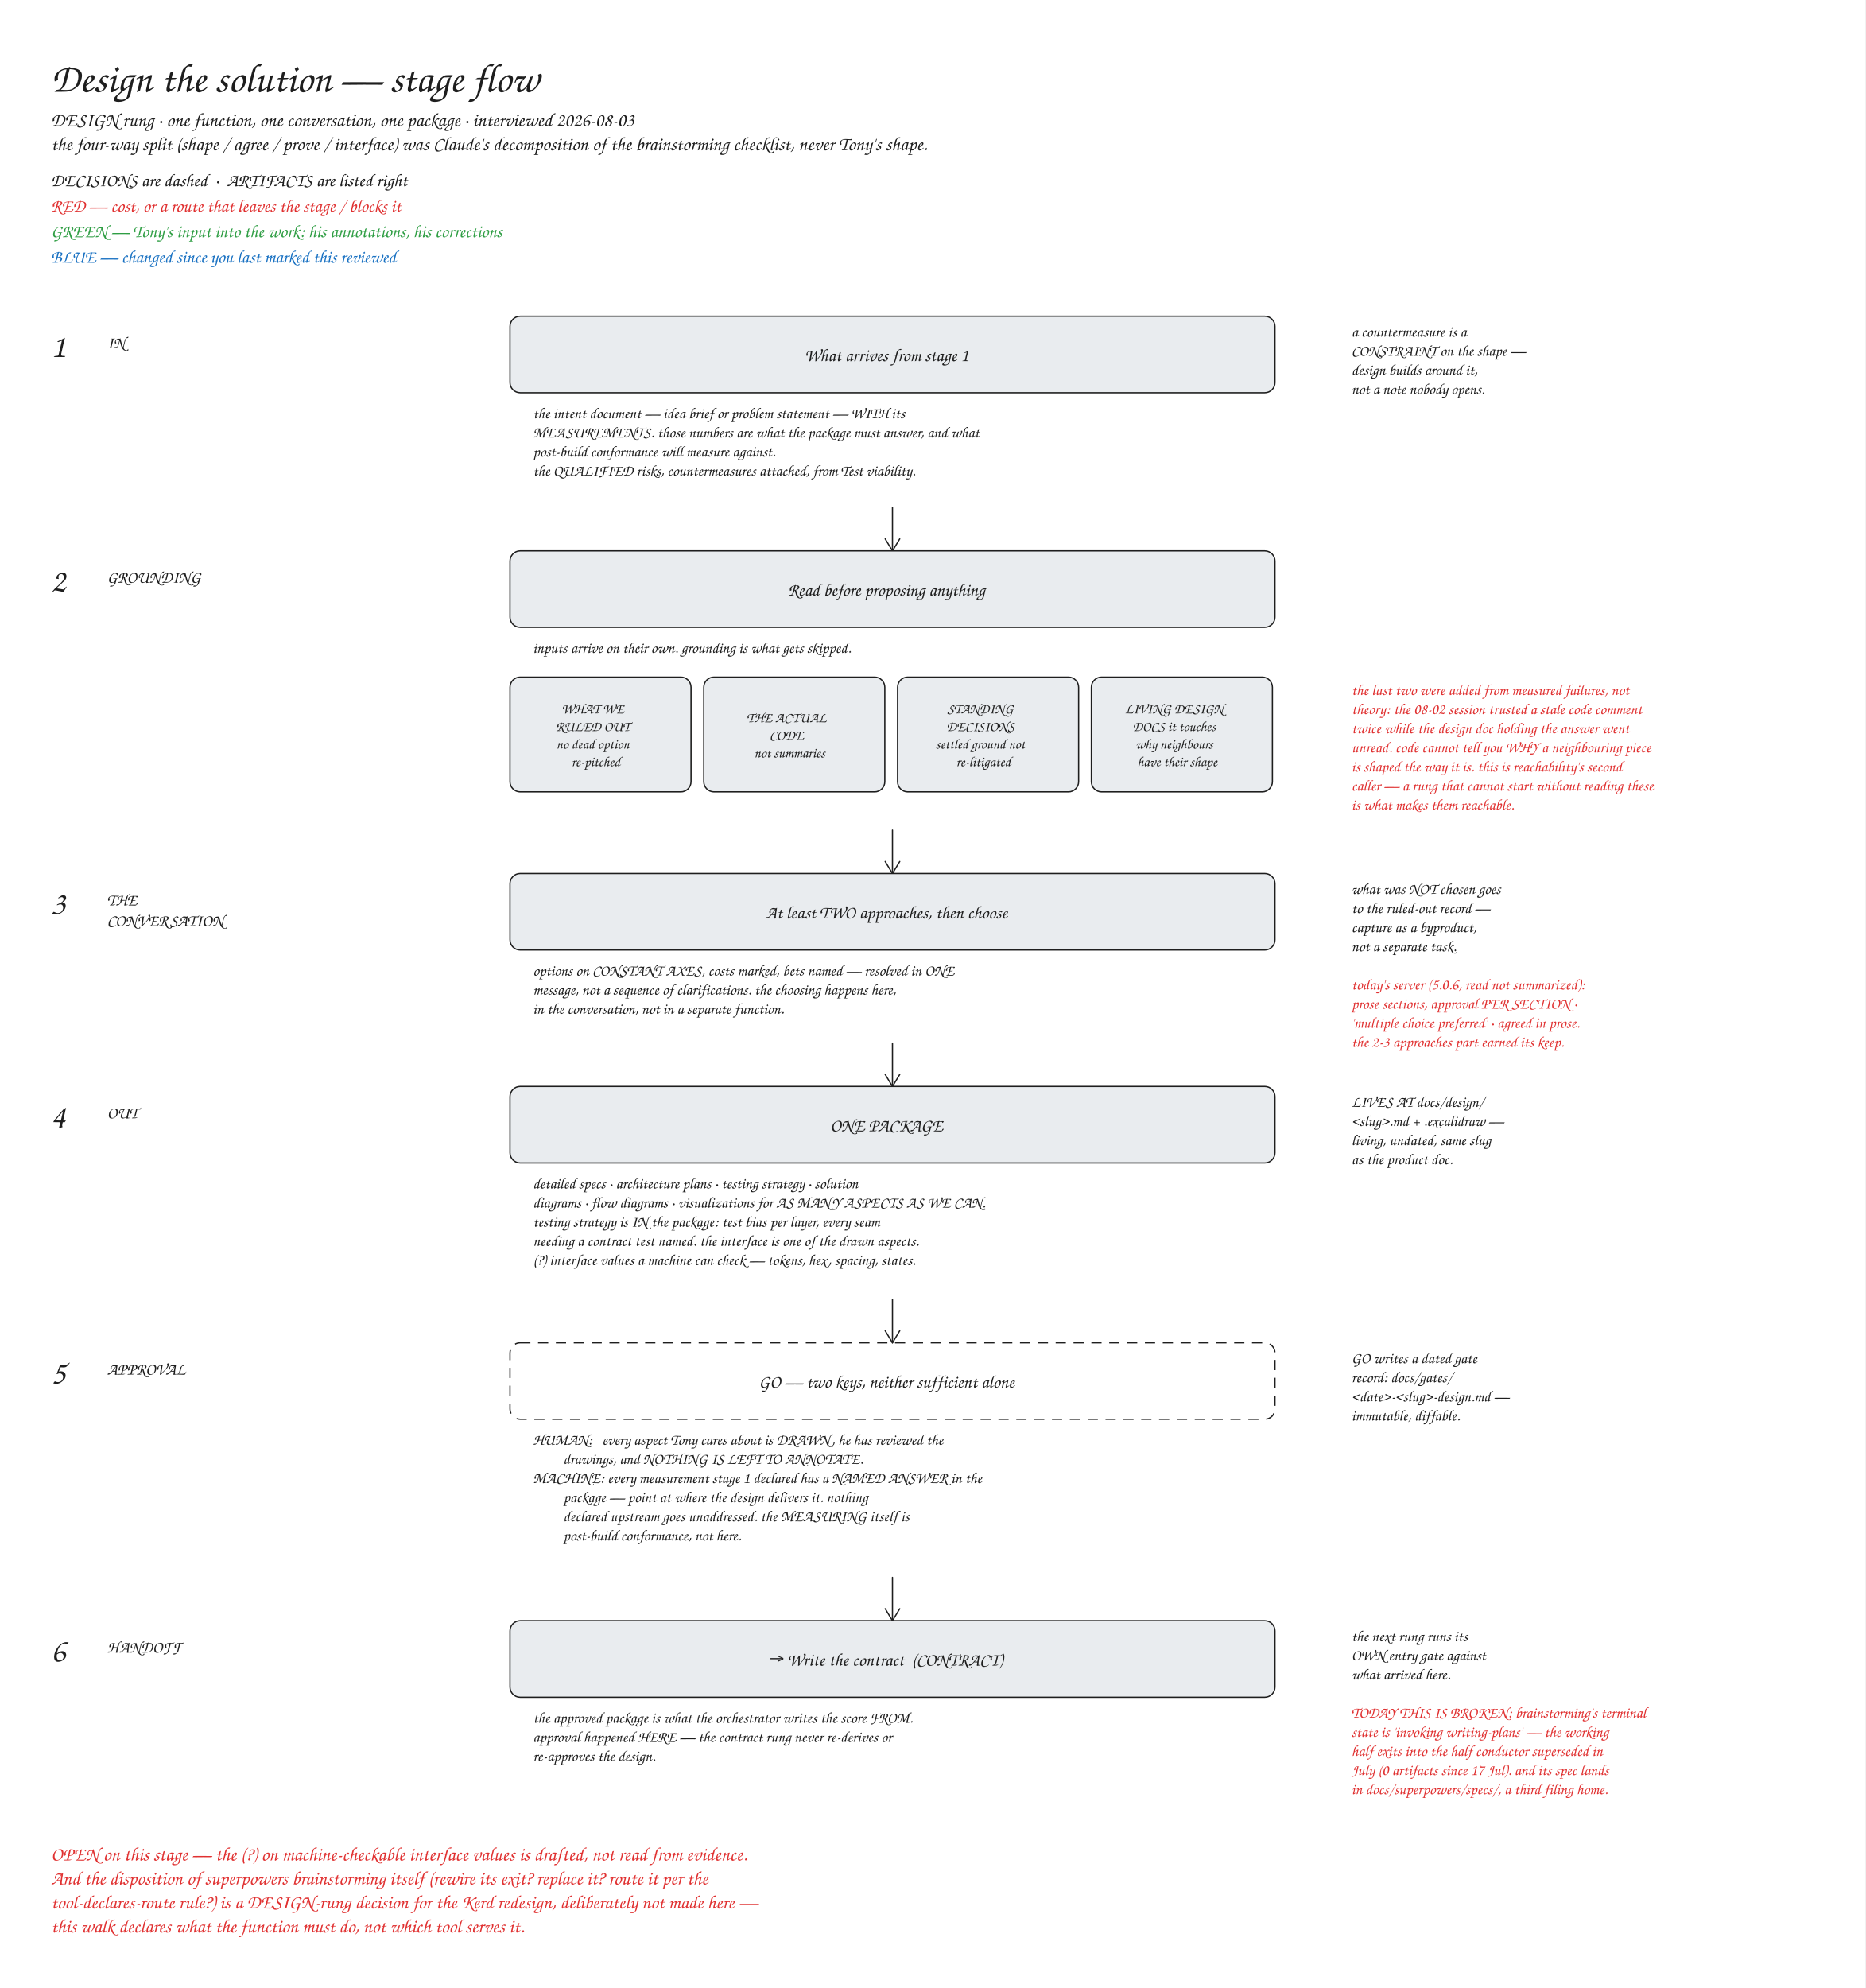
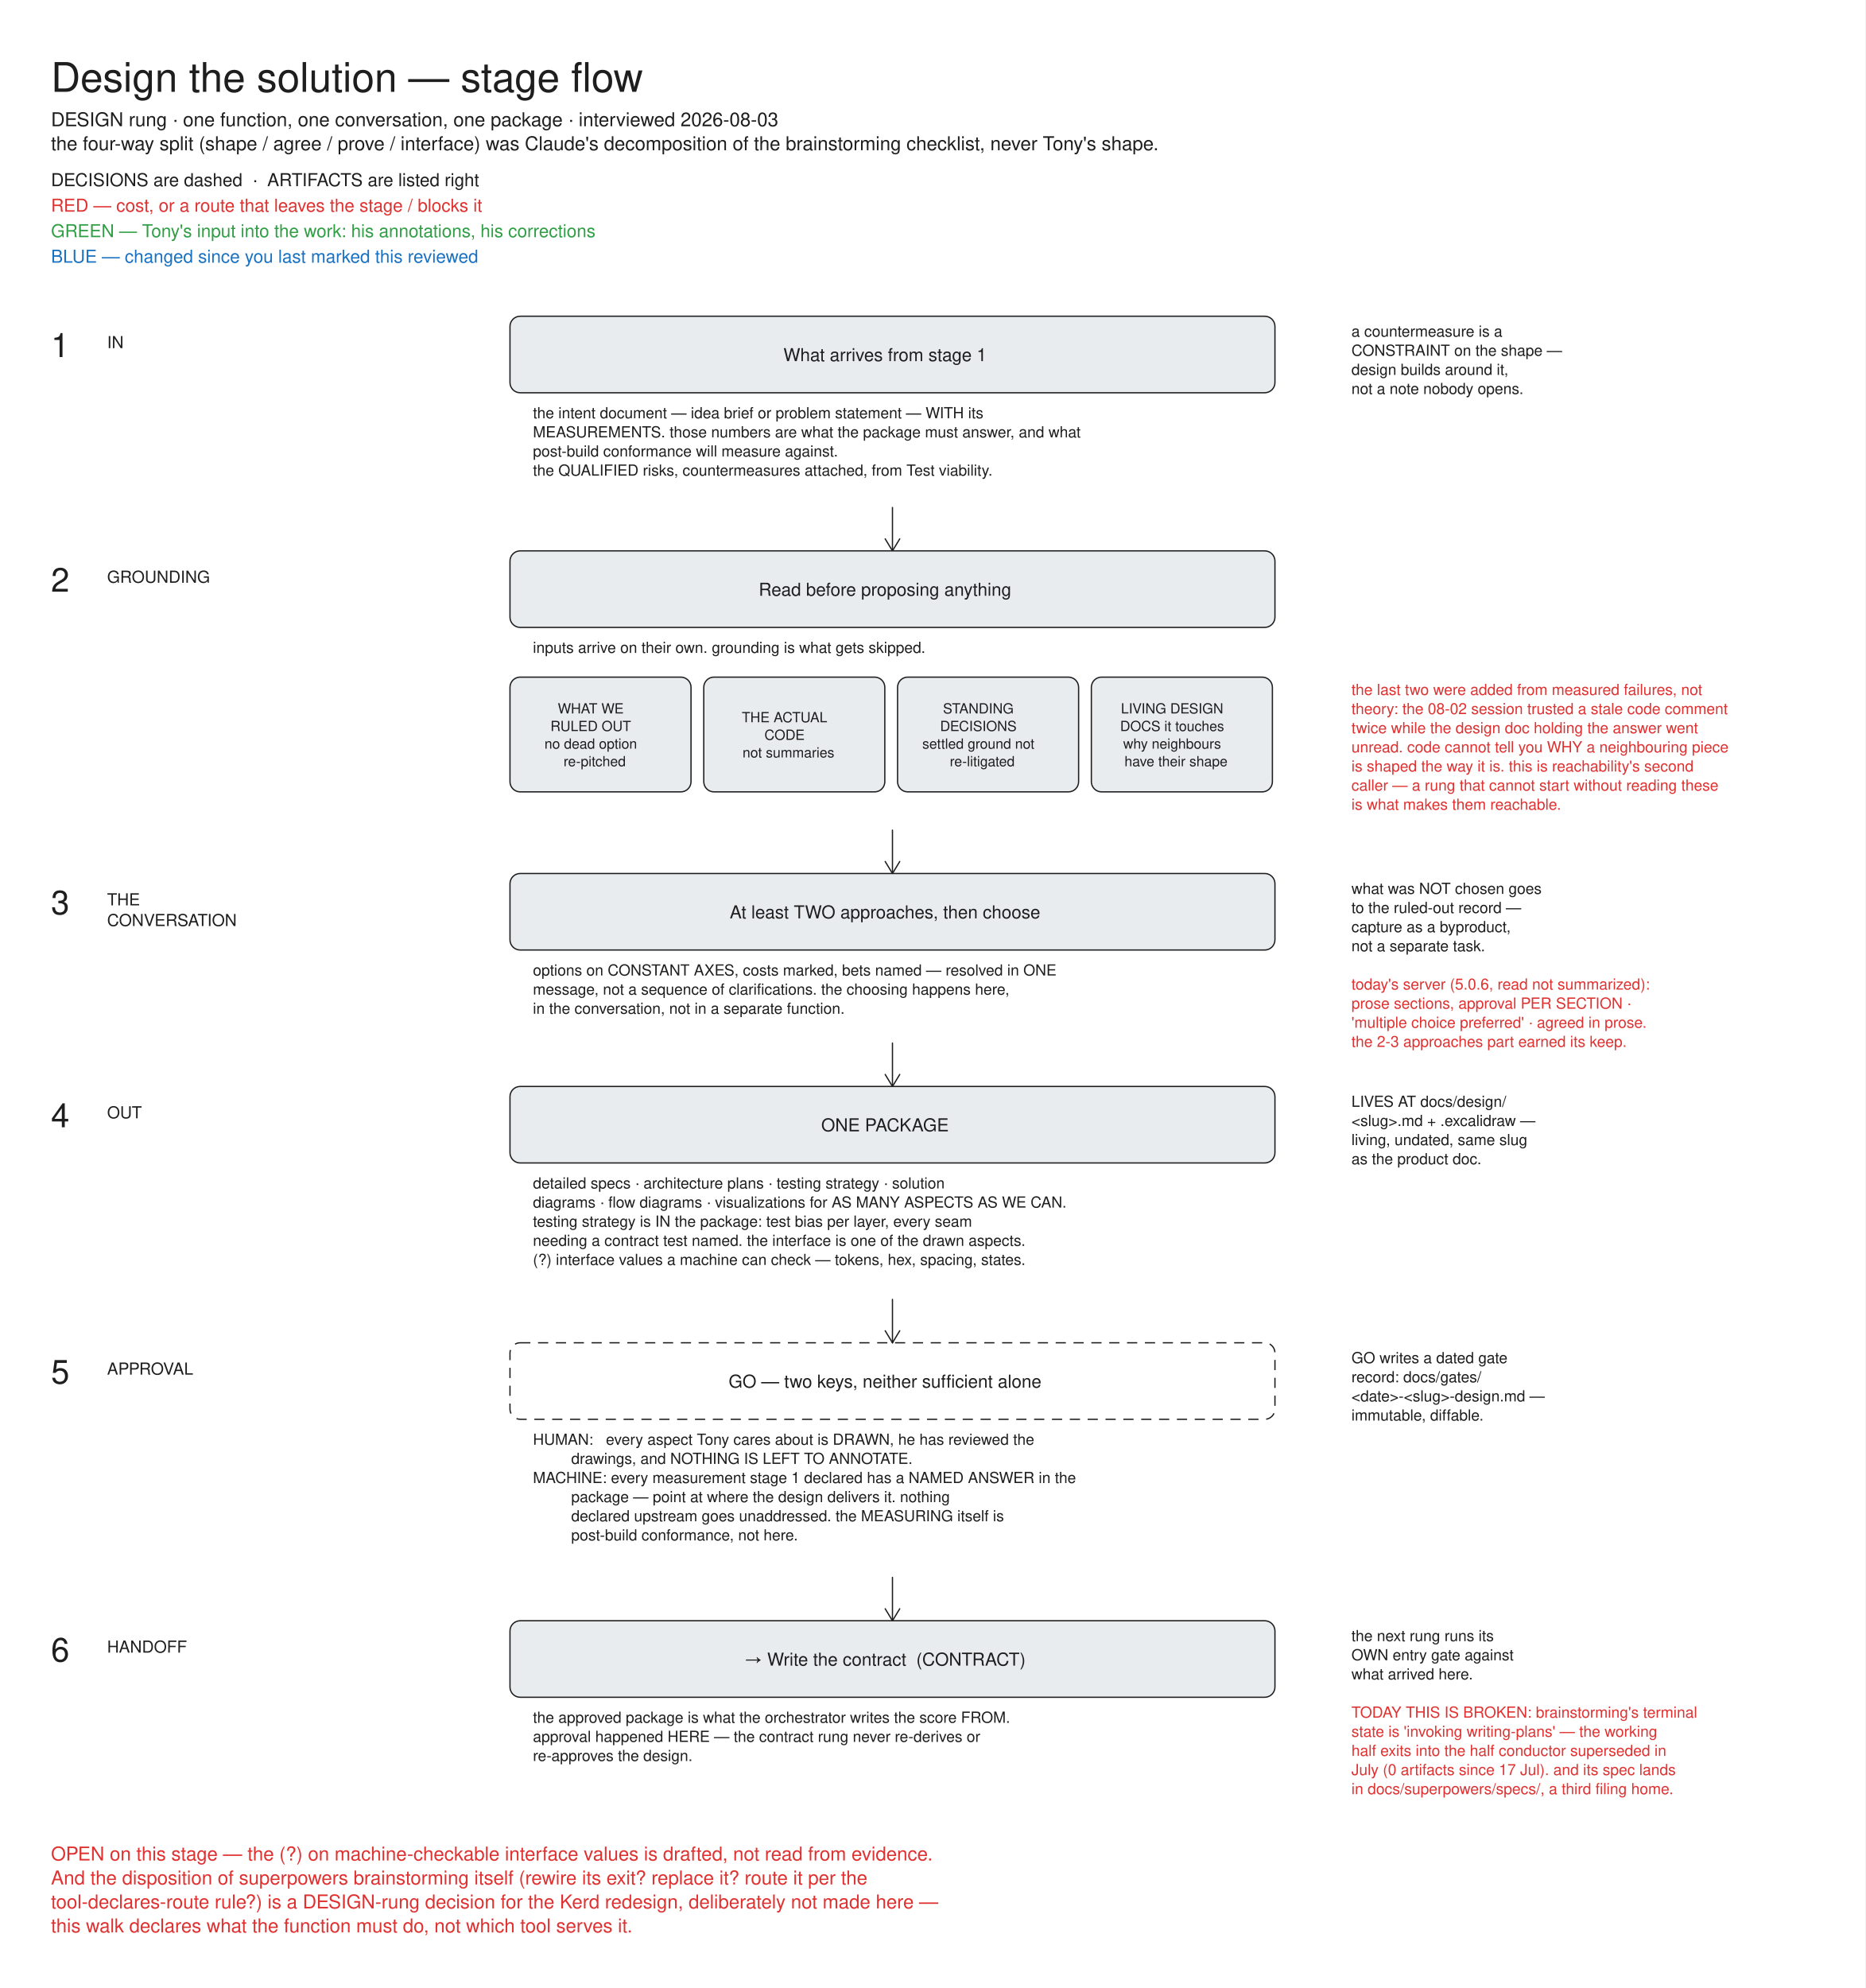
<svg xmlns="http://www.w3.org/2000/svg" width="1463" height="1559" viewBox="260 40 1463 1559">
  <rect x="260" y="40" width="1463" height="1559" fill="#ffffff" />
-   <text x="300.0" y="112.0" font-family="'Segoe Print','Bradley Hand','Chalkboard SE','Comic Sans MS',cursive" font-size="32" fill="#1e1e1e" text-anchor="start" xml:space="preserve">
+   <text x="300.0" y="112.0" font-family="Nunito,'Helvetica Neue',Helvetica,Arial,sans-serif" font-size="32" fill="#1e1e1e" text-anchor="start" xml:space="preserve">
    <tspan x="300.0" dy="0.0">Design the solution — stage flow</tspan>
  </text>
-   <text x="300.0" y="139.0" font-family="'Segoe Print','Bradley Hand','Chalkboard SE','Comic Sans MS',cursive" font-size="15" fill="#1e1e1e" text-anchor="start" xml:space="preserve">
+   <text x="300.0" y="139.0" font-family="Nunito,'Helvetica Neue',Helvetica,Arial,sans-serif" font-size="15" fill="#1e1e1e" text-anchor="start" xml:space="preserve">
    <tspan x="300.0" dy="0.0">DESIGN rung · one function, one conversation, one package · interviewed 2026-08-03</tspan>
    <tspan x="300.0" dy="18.8">the four-way split (shape / agree / prove / interface) was Claude's decomposition of the brainstorming checklist, never Tony's shape.</tspan>
  </text>
-   <text x="300.0" y="186.0" font-family="'Segoe Print','Bradley Hand','Chalkboard SE','Comic Sans MS',cursive" font-size="14" fill="#1e1e1e" text-anchor="start" xml:space="preserve">
+   <text x="300.0" y="186.0" font-family="Nunito,'Helvetica Neue',Helvetica,Arial,sans-serif" font-size="14" fill="#1e1e1e" text-anchor="start" xml:space="preserve">
    <tspan x="300.0" dy="0.0">DECISIONS are dashed  ·  ARTIFACTS are listed right</tspan>
  </text>
-   <text x="300.0" y="206.0" font-family="'Segoe Print','Bradley Hand','Chalkboard SE','Comic Sans MS',cursive" font-size="14" fill="#e03131" text-anchor="start" xml:space="preserve">
+   <text x="300.0" y="206.0" font-family="Nunito,'Helvetica Neue',Helvetica,Arial,sans-serif" font-size="14" fill="#e03131" text-anchor="start" xml:space="preserve">
    <tspan x="300.0" dy="0.0">RED — cost, or a route that leaves the stage / blocks it</tspan>
  </text>
-   <text x="300.0" y="226.0" font-family="'Segoe Print','Bradley Hand','Chalkboard SE','Comic Sans MS',cursive" font-size="14" fill="#2f9e44" text-anchor="start" xml:space="preserve">
+   <text x="300.0" y="226.0" font-family="Nunito,'Helvetica Neue',Helvetica,Arial,sans-serif" font-size="14" fill="#2f9e44" text-anchor="start" xml:space="preserve">
    <tspan x="300.0" dy="0.0">GREEN — Tony's input into the work: his annotations, his corrections</tspan>
  </text>
-   <text x="300.0" y="246.0" font-family="'Segoe Print','Bradley Hand','Chalkboard SE','Comic Sans MS',cursive" font-size="14" fill="#1971c2" text-anchor="start" xml:space="preserve">
+   <text x="300.0" y="246.0" font-family="Nunito,'Helvetica Neue',Helvetica,Arial,sans-serif" font-size="14" fill="#1971c2" text-anchor="start" xml:space="preserve">
    <tspan x="300.0" dy="0.0">BLUE — changed since you last marked this reviewed</tspan>
  </text>
-   <text x="300.0" y="320.0" font-family="'Segoe Print','Bradley Hand','Chalkboard SE','Comic Sans MS',cursive" font-size="26" fill="#1e1e1e" text-anchor="start" xml:space="preserve">
+   <text x="300.0" y="320.0" font-family="Nunito,'Helvetica Neue',Helvetica,Arial,sans-serif" font-size="26" fill="#1e1e1e" text-anchor="start" xml:space="preserve">
    <tspan x="300.0" dy="0.0">1</tspan>
  </text>
-   <text x="344.0" y="313.0" font-family="'Segoe Print','Bradley Hand','Chalkboard SE','Comic Sans MS',cursive" font-size="13" fill="#1e1e1e" text-anchor="start" xml:space="preserve">
+   <text x="344.0" y="313.0" font-family="Nunito,'Helvetica Neue',Helvetica,Arial,sans-serif" font-size="13" fill="#1e1e1e" text-anchor="start" xml:space="preserve">
    <tspan x="344.0" dy="0.0">IN</tspan>
  </text>
  <rect x="660.0" y="288.0" width="600.0" height="60.0" rx="8" fill="#e9ecef" stroke="#1e1e1e" stroke-width="1" />
-   <text x="960.0" y="323.2" font-family="'Segoe Print','Bradley Hand','Chalkboard SE','Comic Sans MS',cursive" font-size="14" fill="#1e1e1e" text-anchor="middle" xml:space="preserve">
+   <text x="960.0" y="323.2" font-family="Nunito,'Helvetica Neue',Helvetica,Arial,sans-serif" font-size="14" fill="#1e1e1e" text-anchor="middle" xml:space="preserve">
    <tspan x="960.0" dy="0.0">What arrives from stage 1</tspan>
  </text>
-   <text x="678.0" y="368.0" font-family="'Segoe Print','Bradley Hand','Chalkboard SE','Comic Sans MS',cursive" font-size="12" fill="#1e1e1e" text-anchor="start" xml:space="preserve">
+   <text x="678.0" y="368.0" font-family="Nunito,'Helvetica Neue',Helvetica,Arial,sans-serif" font-size="12" fill="#1e1e1e" text-anchor="start" xml:space="preserve">
    <tspan x="678.0" dy="0.0">the intent document — idea brief or problem statement — WITH its</tspan>
    <tspan x="678.0" dy="15.0">MEASUREMENTS. those numbers are what the package must answer, and what</tspan>
    <tspan x="678.0" dy="15.0">post-build conformance will measure against.</tspan>
    <tspan x="678.0" dy="15.0">the QUALIFIED risks, countermeasures attached, from Test viability.</tspan>
  </text>
-   <text x="1320.0" y="304.0" font-family="'Segoe Print','Bradley Hand','Chalkboard SE','Comic Sans MS',cursive" font-size="12" fill="#1e1e1e" text-anchor="start" xml:space="preserve">
+   <text x="1320.0" y="304.0" font-family="Nunito,'Helvetica Neue',Helvetica,Arial,sans-serif" font-size="12" fill="#1e1e1e" text-anchor="start" xml:space="preserve">
    <tspan x="1320.0" dy="0.0">a countermeasure is a</tspan>
    <tspan x="1320.0" dy="15.0">CONSTRAINT on the shape —</tspan>
    <tspan x="1320.0" dy="15.0">design builds around it,</tspan>
    <tspan x="1320.0" dy="15.0">not a note nobody opens.</tspan>
  </text>
  <polyline points="960.0,438.0 960.0,472.0" fill="none" stroke="#1e1e1e" stroke-width="1" stroke-linecap="round" stroke-linejoin="round" />
  <line x1="960.0" y1="472.0" x2="954.3" y2="462.6" stroke="#1e1e1e" stroke-width="1" stroke-linecap="round" />
  <line x1="960.0" y1="472.0" x2="965.7" y2="462.6" stroke="#1e1e1e" stroke-width="1" stroke-linecap="round" />
-   <text x="300.0" y="504.0" font-family="'Segoe Print','Bradley Hand','Chalkboard SE','Comic Sans MS',cursive" font-size="26" fill="#1e1e1e" text-anchor="start" xml:space="preserve">
+   <text x="300.0" y="504.0" font-family="Nunito,'Helvetica Neue',Helvetica,Arial,sans-serif" font-size="26" fill="#1e1e1e" text-anchor="start" xml:space="preserve">
    <tspan x="300.0" dy="0.0">2</tspan>
  </text>
-   <text x="344.0" y="497.0" font-family="'Segoe Print','Bradley Hand','Chalkboard SE','Comic Sans MS',cursive" font-size="13" fill="#1e1e1e" text-anchor="start" xml:space="preserve">
+   <text x="344.0" y="497.0" font-family="Nunito,'Helvetica Neue',Helvetica,Arial,sans-serif" font-size="13" fill="#1e1e1e" text-anchor="start" xml:space="preserve">
    <tspan x="344.0" dy="0.0">GROUNDING</tspan>
  </text>
  <rect x="660.0" y="472.0" width="600.0" height="60.0" rx="8" fill="#e9ecef" stroke="#1e1e1e" stroke-width="1" />
-   <text x="960.0" y="507.2" font-family="'Segoe Print','Bradley Hand','Chalkboard SE','Comic Sans MS',cursive" font-size="14" fill="#1e1e1e" text-anchor="middle" xml:space="preserve">
+   <text x="960.0" y="507.2" font-family="Nunito,'Helvetica Neue',Helvetica,Arial,sans-serif" font-size="14" fill="#1e1e1e" text-anchor="middle" xml:space="preserve">
    <tspan x="960.0" dy="0.0">Read before proposing anything</tspan>
  </text>
-   <text x="678.0" y="552.0" font-family="'Segoe Print','Bradley Hand','Chalkboard SE','Comic Sans MS',cursive" font-size="12" fill="#1e1e1e" text-anchor="start" xml:space="preserve">
+   <text x="678.0" y="552.0" font-family="Nunito,'Helvetica Neue',Helvetica,Arial,sans-serif" font-size="12" fill="#1e1e1e" text-anchor="start" xml:space="preserve">
    <tspan x="678.0" dy="0.0">inputs arrive on their own. grounding is what gets skipped.</tspan>
  </text>
  <rect x="660.0" y="571.0" width="142.0" height="90.0" rx="8" fill="#e9ecef" stroke="#1e1e1e" stroke-width="1" />
-   <text x="731.0" y="599.5" font-family="'Segoe Print','Bradley Hand','Chalkboard SE','Comic Sans MS',cursive" font-size="11" fill="#1e1e1e" text-anchor="middle" xml:space="preserve">
+   <text x="731.0" y="599.5" font-family="Nunito,'Helvetica Neue',Helvetica,Arial,sans-serif" font-size="11" fill="#1e1e1e" text-anchor="middle" xml:space="preserve">
    <tspan x="731.0" dy="0.0">WHAT WE</tspan>
    <tspan x="731.0" dy="13.8">RULED OUT</tspan>
    <tspan x="731.0" dy="13.8">no dead option</tspan>
    <tspan x="731.0" dy="13.8">re-pitched</tspan>
  </text>
  <rect x="812.0" y="571.0" width="142.0" height="90.0" rx="8" fill="#e9ecef" stroke="#1e1e1e" stroke-width="1" />
-   <text x="883.0" y="606.4" font-family="'Segoe Print','Bradley Hand','Chalkboard SE','Comic Sans MS',cursive" font-size="11" fill="#1e1e1e" text-anchor="middle" xml:space="preserve">
+   <text x="883.0" y="606.4" font-family="Nunito,'Helvetica Neue',Helvetica,Arial,sans-serif" font-size="11" fill="#1e1e1e" text-anchor="middle" xml:space="preserve">
    <tspan x="883.0" dy="0.0">THE ACTUAL</tspan>
    <tspan x="883.0" dy="13.8">CODE</tspan>
    <tspan x="883.0" dy="13.8">not summaries</tspan>
  </text>
  <rect x="964.0" y="571.0" width="142.0" height="90.0" rx="8" fill="#e9ecef" stroke="#1e1e1e" stroke-width="1" />
-   <text x="1035.0" y="599.5" font-family="'Segoe Print','Bradley Hand','Chalkboard SE','Comic Sans MS',cursive" font-size="11" fill="#1e1e1e" text-anchor="middle" xml:space="preserve">
+   <text x="1035.0" y="599.5" font-family="Nunito,'Helvetica Neue',Helvetica,Arial,sans-serif" font-size="11" fill="#1e1e1e" text-anchor="middle" xml:space="preserve">
    <tspan x="1035.0" dy="0.0">STANDING</tspan>
    <tspan x="1035.0" dy="13.8">DECISIONS</tspan>
    <tspan x="1035.0" dy="13.8">settled ground not</tspan>
    <tspan x="1035.0" dy="13.8">re-litigated</tspan>
  </text>
  <rect x="1116.0" y="571.0" width="142.0" height="90.0" rx="8" fill="#e9ecef" stroke="#1e1e1e" stroke-width="1" />
-   <text x="1187.0" y="599.5" font-family="'Segoe Print','Bradley Hand','Chalkboard SE','Comic Sans MS',cursive" font-size="11" fill="#1e1e1e" text-anchor="middle" xml:space="preserve">
+   <text x="1187.0" y="599.5" font-family="Nunito,'Helvetica Neue',Helvetica,Arial,sans-serif" font-size="11" fill="#1e1e1e" text-anchor="middle" xml:space="preserve">
    <tspan x="1187.0" dy="0.0">LIVING DESIGN</tspan>
    <tspan x="1187.0" dy="13.8">DOCS it touches</tspan>
    <tspan x="1187.0" dy="13.8">why neighbours</tspan>
    <tspan x="1187.0" dy="13.8">have their shape</tspan>
  </text>
-   <text x="1320.0" y="585.0" font-family="'Segoe Print','Bradley Hand','Chalkboard SE','Comic Sans MS',cursive" font-size="12" fill="#e03131" text-anchor="start" xml:space="preserve">
+   <text x="1320.0" y="585.0" font-family="Nunito,'Helvetica Neue',Helvetica,Arial,sans-serif" font-size="12" fill="#e03131" text-anchor="start" xml:space="preserve">
    <tspan x="1320.0" dy="0.0">the last two were added from measured failures, not</tspan>
    <tspan x="1320.0" dy="15.0">theory: the 08-02 session trusted a stale code comment</tspan>
    <tspan x="1320.0" dy="15.0">twice while the design doc holding the answer went</tspan>
    <tspan x="1320.0" dy="15.0">unread. code cannot tell you WHY a neighbouring piece</tspan>
    <tspan x="1320.0" dy="15.0">is shaped the way it is. this is reachability's second</tspan>
    <tspan x="1320.0" dy="15.0">caller — a rung that cannot start without reading these</tspan>
    <tspan x="1320.0" dy="15.0">is what makes them reachable.</tspan>
  </text>
  <polyline points="960.0,691.0 960.0,725.0" fill="none" stroke="#1e1e1e" stroke-width="1" stroke-linecap="round" stroke-linejoin="round" />
  <line x1="960.0" y1="725.0" x2="954.3" y2="715.6" stroke="#1e1e1e" stroke-width="1" stroke-linecap="round" />
  <line x1="960.0" y1="725.0" x2="965.7" y2="715.6" stroke="#1e1e1e" stroke-width="1" stroke-linecap="round" />
-   <text x="300.0" y="757.0" font-family="'Segoe Print','Bradley Hand','Chalkboard SE','Comic Sans MS',cursive" font-size="26" fill="#1e1e1e" text-anchor="start" xml:space="preserve">
+   <text x="300.0" y="757.0" font-family="Nunito,'Helvetica Neue',Helvetica,Arial,sans-serif" font-size="26" fill="#1e1e1e" text-anchor="start" xml:space="preserve">
    <tspan x="300.0" dy="0.0">3</tspan>
  </text>
-   <text x="344.0" y="750.0" font-family="'Segoe Print','Bradley Hand','Chalkboard SE','Comic Sans MS',cursive" font-size="13" fill="#1e1e1e" text-anchor="start" xml:space="preserve">
+   <text x="344.0" y="750.0" font-family="Nunito,'Helvetica Neue',Helvetica,Arial,sans-serif" font-size="13" fill="#1e1e1e" text-anchor="start" xml:space="preserve">
    <tspan x="344.0" dy="0.0">THE</tspan>
    <tspan x="344.0" dy="16.2">CONVERSATION</tspan>
  </text>
  <rect x="660.0" y="725.0" width="600.0" height="60.0" rx="8" fill="#e9ecef" stroke="#1e1e1e" stroke-width="1" />
-   <text x="960.0" y="760.2" font-family="'Segoe Print','Bradley Hand','Chalkboard SE','Comic Sans MS',cursive" font-size="14" fill="#1e1e1e" text-anchor="middle" xml:space="preserve">
+   <text x="960.0" y="760.2" font-family="Nunito,'Helvetica Neue',Helvetica,Arial,sans-serif" font-size="14" fill="#1e1e1e" text-anchor="middle" xml:space="preserve">
    <tspan x="960.0" dy="0.0">At least TWO approaches, then choose</tspan>
  </text>
-   <text x="678.0" y="805.0" font-family="'Segoe Print','Bradley Hand','Chalkboard SE','Comic Sans MS',cursive" font-size="12" fill="#1e1e1e" text-anchor="start" xml:space="preserve">
+   <text x="678.0" y="805.0" font-family="Nunito,'Helvetica Neue',Helvetica,Arial,sans-serif" font-size="12" fill="#1e1e1e" text-anchor="start" xml:space="preserve">
    <tspan x="678.0" dy="0.0">options on CONSTANT AXES, costs marked, bets named — resolved in ONE</tspan>
    <tspan x="678.0" dy="15.0">message, not a sequence of clarifications. the choosing happens here,</tspan>
    <tspan x="678.0" dy="15.0">in the conversation, not in a separate function.</tspan>
  </text>
-   <text x="1320.0" y="741.0" font-family="'Segoe Print','Bradley Hand','Chalkboard SE','Comic Sans MS',cursive" font-size="12" fill="#1e1e1e" text-anchor="start" xml:space="preserve">
+   <text x="1320.0" y="741.0" font-family="Nunito,'Helvetica Neue',Helvetica,Arial,sans-serif" font-size="12" fill="#1e1e1e" text-anchor="start" xml:space="preserve">
    <tspan x="1320.0" dy="0.0">what was NOT chosen goes</tspan>
    <tspan x="1320.0" dy="15.0">to the ruled-out record —</tspan>
    <tspan x="1320.0" dy="15.0">capture as a byproduct,</tspan>
    <tspan x="1320.0" dy="15.0">not a separate task.</tspan>
  </text>
-   <text x="1320.0" y="816.0" font-family="'Segoe Print','Bradley Hand','Chalkboard SE','Comic Sans MS',cursive" font-size="12" fill="#e03131" text-anchor="start" xml:space="preserve">
+   <text x="1320.0" y="816.0" font-family="Nunito,'Helvetica Neue',Helvetica,Arial,sans-serif" font-size="12" fill="#e03131" text-anchor="start" xml:space="preserve">
    <tspan x="1320.0" dy="0.0">today's server (5.0.6, read not summarized):</tspan>
    <tspan x="1320.0" dy="15.0">prose sections, approval PER SECTION ·</tspan>
    <tspan x="1320.0" dy="15.0">'multiple choice preferred' · agreed in prose.</tspan>
    <tspan x="1320.0" dy="15.0">the 2-3 approaches part earned its keep.</tspan>
  </text>
  <polyline points="960.0,858.0 960.0,892.0" fill="none" stroke="#1e1e1e" stroke-width="1" stroke-linecap="round" stroke-linejoin="round" />
  <line x1="960.0" y1="892.0" x2="954.3" y2="882.6" stroke="#1e1e1e" stroke-width="1" stroke-linecap="round" />
  <line x1="960.0" y1="892.0" x2="965.7" y2="882.6" stroke="#1e1e1e" stroke-width="1" stroke-linecap="round" />
-   <text x="300.0" y="924.0" font-family="'Segoe Print','Bradley Hand','Chalkboard SE','Comic Sans MS',cursive" font-size="26" fill="#1e1e1e" text-anchor="start" xml:space="preserve">
+   <text x="300.0" y="924.0" font-family="Nunito,'Helvetica Neue',Helvetica,Arial,sans-serif" font-size="26" fill="#1e1e1e" text-anchor="start" xml:space="preserve">
    <tspan x="300.0" dy="0.0">4</tspan>
  </text>
-   <text x="344.0" y="917.0" font-family="'Segoe Print','Bradley Hand','Chalkboard SE','Comic Sans MS',cursive" font-size="13" fill="#1e1e1e" text-anchor="start" xml:space="preserve">
+   <text x="344.0" y="917.0" font-family="Nunito,'Helvetica Neue',Helvetica,Arial,sans-serif" font-size="13" fill="#1e1e1e" text-anchor="start" xml:space="preserve">
    <tspan x="344.0" dy="0.0">OUT</tspan>
  </text>
  <rect x="660.0" y="892.0" width="600.0" height="60.0" rx="8" fill="#e9ecef" stroke="#1e1e1e" stroke-width="1" />
-   <text x="960.0" y="927.2" font-family="'Segoe Print','Bradley Hand','Chalkboard SE','Comic Sans MS',cursive" font-size="14" fill="#1e1e1e" text-anchor="middle" xml:space="preserve">
+   <text x="960.0" y="927.2" font-family="Nunito,'Helvetica Neue',Helvetica,Arial,sans-serif" font-size="14" fill="#1e1e1e" text-anchor="middle" xml:space="preserve">
    <tspan x="960.0" dy="0.0">ONE PACKAGE</tspan>
  </text>
-   <text x="678.0" y="972.0" font-family="'Segoe Print','Bradley Hand','Chalkboard SE','Comic Sans MS',cursive" font-size="12" fill="#1e1e1e" text-anchor="start" xml:space="preserve">
+   <text x="678.0" y="972.0" font-family="Nunito,'Helvetica Neue',Helvetica,Arial,sans-serif" font-size="12" fill="#1e1e1e" text-anchor="start" xml:space="preserve">
    <tspan x="678.0" dy="0.0">detailed specs · architecture plans · testing strategy · solution</tspan>
    <tspan x="678.0" dy="15.0">diagrams · flow diagrams · visualizations for AS MANY ASPECTS AS WE CAN.</tspan>
    <tspan x="678.0" dy="15.0">testing strategy is IN the package: test bias per layer, every seam</tspan>
    <tspan x="678.0" dy="15.0">needing a contract test named. the interface is one of the drawn aspects.</tspan>
    <tspan x="678.0" dy="15.0">(?) interface values a machine can check — tokens, hex, spacing, states.</tspan>
  </text>
-   <text x="1320.0" y="908.0" font-family="'Segoe Print','Bradley Hand','Chalkboard SE','Comic Sans MS',cursive" font-size="12" fill="#1e1e1e" text-anchor="start" xml:space="preserve">
+   <text x="1320.0" y="908.0" font-family="Nunito,'Helvetica Neue',Helvetica,Arial,sans-serif" font-size="12" fill="#1e1e1e" text-anchor="start" xml:space="preserve">
    <tspan x="1320.0" dy="0.0">LIVES AT docs/design/</tspan>
    <tspan x="1320.0" dy="15.0">&lt;slug&gt;.md + .excalidraw —</tspan>
    <tspan x="1320.0" dy="15.0">living, undated, same slug</tspan>
    <tspan x="1320.0" dy="15.0">as the product doc.</tspan>
  </text>
  <polyline points="960.0,1059.0 960.0,1093.0" fill="none" stroke="#1e1e1e" stroke-width="1" stroke-linecap="round" stroke-linejoin="round" />
  <line x1="960.0" y1="1093.0" x2="954.3" y2="1083.6" stroke="#1e1e1e" stroke-width="1" stroke-linecap="round" />
  <line x1="960.0" y1="1093.0" x2="965.7" y2="1083.6" stroke="#1e1e1e" stroke-width="1" stroke-linecap="round" />
-   <text x="300.0" y="1125.0" font-family="'Segoe Print','Bradley Hand','Chalkboard SE','Comic Sans MS',cursive" font-size="26" fill="#1e1e1e" text-anchor="start" xml:space="preserve">
+   <text x="300.0" y="1125.0" font-family="Nunito,'Helvetica Neue',Helvetica,Arial,sans-serif" font-size="26" fill="#1e1e1e" text-anchor="start" xml:space="preserve">
    <tspan x="300.0" dy="0.0">5</tspan>
  </text>
-   <text x="344.0" y="1118.0" font-family="'Segoe Print','Bradley Hand','Chalkboard SE','Comic Sans MS',cursive" font-size="13" fill="#1e1e1e" text-anchor="start" xml:space="preserve">
+   <text x="344.0" y="1118.0" font-family="Nunito,'Helvetica Neue',Helvetica,Arial,sans-serif" font-size="13" fill="#1e1e1e" text-anchor="start" xml:space="preserve">
    <tspan x="344.0" dy="0.0">APPROVAL</tspan>
  </text>
  <rect x="660.0" y="1093.0" width="600.0" height="60.0" rx="8" fill="none" stroke="#1e1e1e" stroke-width="1" stroke-dasharray="8 6" />
-   <text x="960.0" y="1128.2" font-family="'Segoe Print','Bradley Hand','Chalkboard SE','Comic Sans MS',cursive" font-size="14" fill="#1e1e1e" text-anchor="middle" xml:space="preserve">
+   <text x="960.0" y="1128.2" font-family="Nunito,'Helvetica Neue',Helvetica,Arial,sans-serif" font-size="14" fill="#1e1e1e" text-anchor="middle" xml:space="preserve">
    <tspan x="960.0" dy="0.0">GO — two keys, neither sufficient alone</tspan>
  </text>
-   <text x="678.0" y="1173.0" font-family="'Segoe Print','Bradley Hand','Chalkboard SE','Comic Sans MS',cursive" font-size="12" fill="#1e1e1e" text-anchor="start" xml:space="preserve">
+   <text x="678.0" y="1173.0" font-family="Nunito,'Helvetica Neue',Helvetica,Arial,sans-serif" font-size="12" fill="#1e1e1e" text-anchor="start" xml:space="preserve">
    <tspan x="678.0" dy="0.0">HUMAN:   every aspect Tony cares about is DRAWN, he has reviewed the</tspan>
    <tspan x="678.0" dy="15.0">         drawings, and NOTHING IS LEFT TO ANNOTATE.</tspan>
    <tspan x="678.0" dy="15.0">MACHINE: every measurement stage 1 declared has a NAMED ANSWER in the</tspan>
    <tspan x="678.0" dy="15.0">         package — point at where the design delivers it. nothing</tspan>
    <tspan x="678.0" dy="15.0">         declared upstream goes unaddressed. the MEASURING itself is</tspan>
    <tspan x="678.0" dy="15.0">         post-build conformance, not here.</tspan>
  </text>
-   <text x="1320.0" y="1109.0" font-family="'Segoe Print','Bradley Hand','Chalkboard SE','Comic Sans MS',cursive" font-size="12" fill="#1e1e1e" text-anchor="start" xml:space="preserve">
+   <text x="1320.0" y="1109.0" font-family="Nunito,'Helvetica Neue',Helvetica,Arial,sans-serif" font-size="12" fill="#1e1e1e" text-anchor="start" xml:space="preserve">
    <tspan x="1320.0" dy="0.0">GO writes a dated gate</tspan>
    <tspan x="1320.0" dy="15.0">record: docs/gates/</tspan>
    <tspan x="1320.0" dy="15.0">&lt;date&gt;-&lt;slug&gt;-design.md —</tspan>
    <tspan x="1320.0" dy="15.0">immutable, diffable.</tspan>
  </text>
  <polyline points="960.0,1277.0 960.0,1311.0" fill="none" stroke="#1e1e1e" stroke-width="1" stroke-linecap="round" stroke-linejoin="round" />
  <line x1="960.0" y1="1311.0" x2="954.3" y2="1301.6" stroke="#1e1e1e" stroke-width="1" stroke-linecap="round" />
  <line x1="960.0" y1="1311.0" x2="965.7" y2="1301.6" stroke="#1e1e1e" stroke-width="1" stroke-linecap="round" />
-   <text x="300.0" y="1343.0" font-family="'Segoe Print','Bradley Hand','Chalkboard SE','Comic Sans MS',cursive" font-size="26" fill="#1e1e1e" text-anchor="start" xml:space="preserve">
+   <text x="300.0" y="1343.0" font-family="Nunito,'Helvetica Neue',Helvetica,Arial,sans-serif" font-size="26" fill="#1e1e1e" text-anchor="start" xml:space="preserve">
    <tspan x="300.0" dy="0.0">6</tspan>
  </text>
-   <text x="344.0" y="1336.0" font-family="'Segoe Print','Bradley Hand','Chalkboard SE','Comic Sans MS',cursive" font-size="13" fill="#1e1e1e" text-anchor="start" xml:space="preserve">
+   <text x="344.0" y="1336.0" font-family="Nunito,'Helvetica Neue',Helvetica,Arial,sans-serif" font-size="13" fill="#1e1e1e" text-anchor="start" xml:space="preserve">
    <tspan x="344.0" dy="0.0">HANDOFF</tspan>
  </text>
  <rect x="660.0" y="1311.0" width="600.0" height="60.0" rx="8" fill="#e9ecef" stroke="#1e1e1e" stroke-width="1" />
-   <text x="960.0" y="1346.2" font-family="'Segoe Print','Bradley Hand','Chalkboard SE','Comic Sans MS',cursive" font-size="14" fill="#1e1e1e" text-anchor="middle" xml:space="preserve">
+   <text x="960.0" y="1346.2" font-family="Nunito,'Helvetica Neue',Helvetica,Arial,sans-serif" font-size="14" fill="#1e1e1e" text-anchor="middle" xml:space="preserve">
    <tspan x="960.0" dy="0.0">→ Write the contract  (CONTRACT)</tspan>
  </text>
-   <text x="678.0" y="1391.0" font-family="'Segoe Print','Bradley Hand','Chalkboard SE','Comic Sans MS',cursive" font-size="12" fill="#1e1e1e" text-anchor="start" xml:space="preserve">
+   <text x="678.0" y="1391.0" font-family="Nunito,'Helvetica Neue',Helvetica,Arial,sans-serif" font-size="12" fill="#1e1e1e" text-anchor="start" xml:space="preserve">
    <tspan x="678.0" dy="0.0">the approved package is what the orchestrator writes the score FROM.</tspan>
    <tspan x="678.0" dy="15.0">approval happened HERE — the contract rung never re-derives or</tspan>
    <tspan x="678.0" dy="15.0">re-approves the design.</tspan>
  </text>
-   <text x="1320.0" y="1327.0" font-family="'Segoe Print','Bradley Hand','Chalkboard SE','Comic Sans MS',cursive" font-size="12" fill="#1e1e1e" text-anchor="start" xml:space="preserve">
+   <text x="1320.0" y="1327.0" font-family="Nunito,'Helvetica Neue',Helvetica,Arial,sans-serif" font-size="12" fill="#1e1e1e" text-anchor="start" xml:space="preserve">
    <tspan x="1320.0" dy="0.0">the next rung runs its</tspan>
    <tspan x="1320.0" dy="15.0">OWN entry gate against</tspan>
    <tspan x="1320.0" dy="15.0">what arrived here.</tspan>
  </text>
-   <text x="1320.0" y="1387.0" font-family="'Segoe Print','Bradley Hand','Chalkboard SE','Comic Sans MS',cursive" font-size="12" fill="#e03131" text-anchor="start" xml:space="preserve">
+   <text x="1320.0" y="1387.0" font-family="Nunito,'Helvetica Neue',Helvetica,Arial,sans-serif" font-size="12" fill="#e03131" text-anchor="start" xml:space="preserve">
    <tspan x="1320.0" dy="0.0">TODAY THIS IS BROKEN: brainstorming's terminal</tspan>
    <tspan x="1320.0" dy="15.0">state is 'invoking writing-plans' — the working</tspan>
    <tspan x="1320.0" dy="15.0">half exits into the half conductor superseded in</tspan>
    <tspan x="1320.0" dy="15.0">July (0 artifacts since 17 Jul). and its spec lands</tspan>
    <tspan x="1320.0" dy="15.0">in docs/superpowers/specs/, a third filing home.</tspan>
  </text>
-   <text x="300.0" y="1499.0" font-family="'Segoe Print','Bradley Hand','Chalkboard SE','Comic Sans MS',cursive" font-size="15" fill="#e03131" text-anchor="start" xml:space="preserve">
+   <text x="300.0" y="1499.0" font-family="Nunito,'Helvetica Neue',Helvetica,Arial,sans-serif" font-size="15" fill="#e03131" text-anchor="start" xml:space="preserve">
    <tspan x="300.0" dy="0.0">OPEN on this stage — the (?) on machine-checkable interface values is drafted, not read from evidence.</tspan>
    <tspan x="300.0" dy="18.8">And the disposition of superpowers brainstorming itself (rewire its exit? replace it? route it per the</tspan>
    <tspan x="300.0" dy="18.8">tool-declares-route rule?) is a DESIGN-rung decision for the Kerd redesign, deliberately not made here —</tspan>
    <tspan x="300.0" dy="18.8">this walk declares what the function must do, not which tool serves it.</tspan>
  </text>
</svg>
